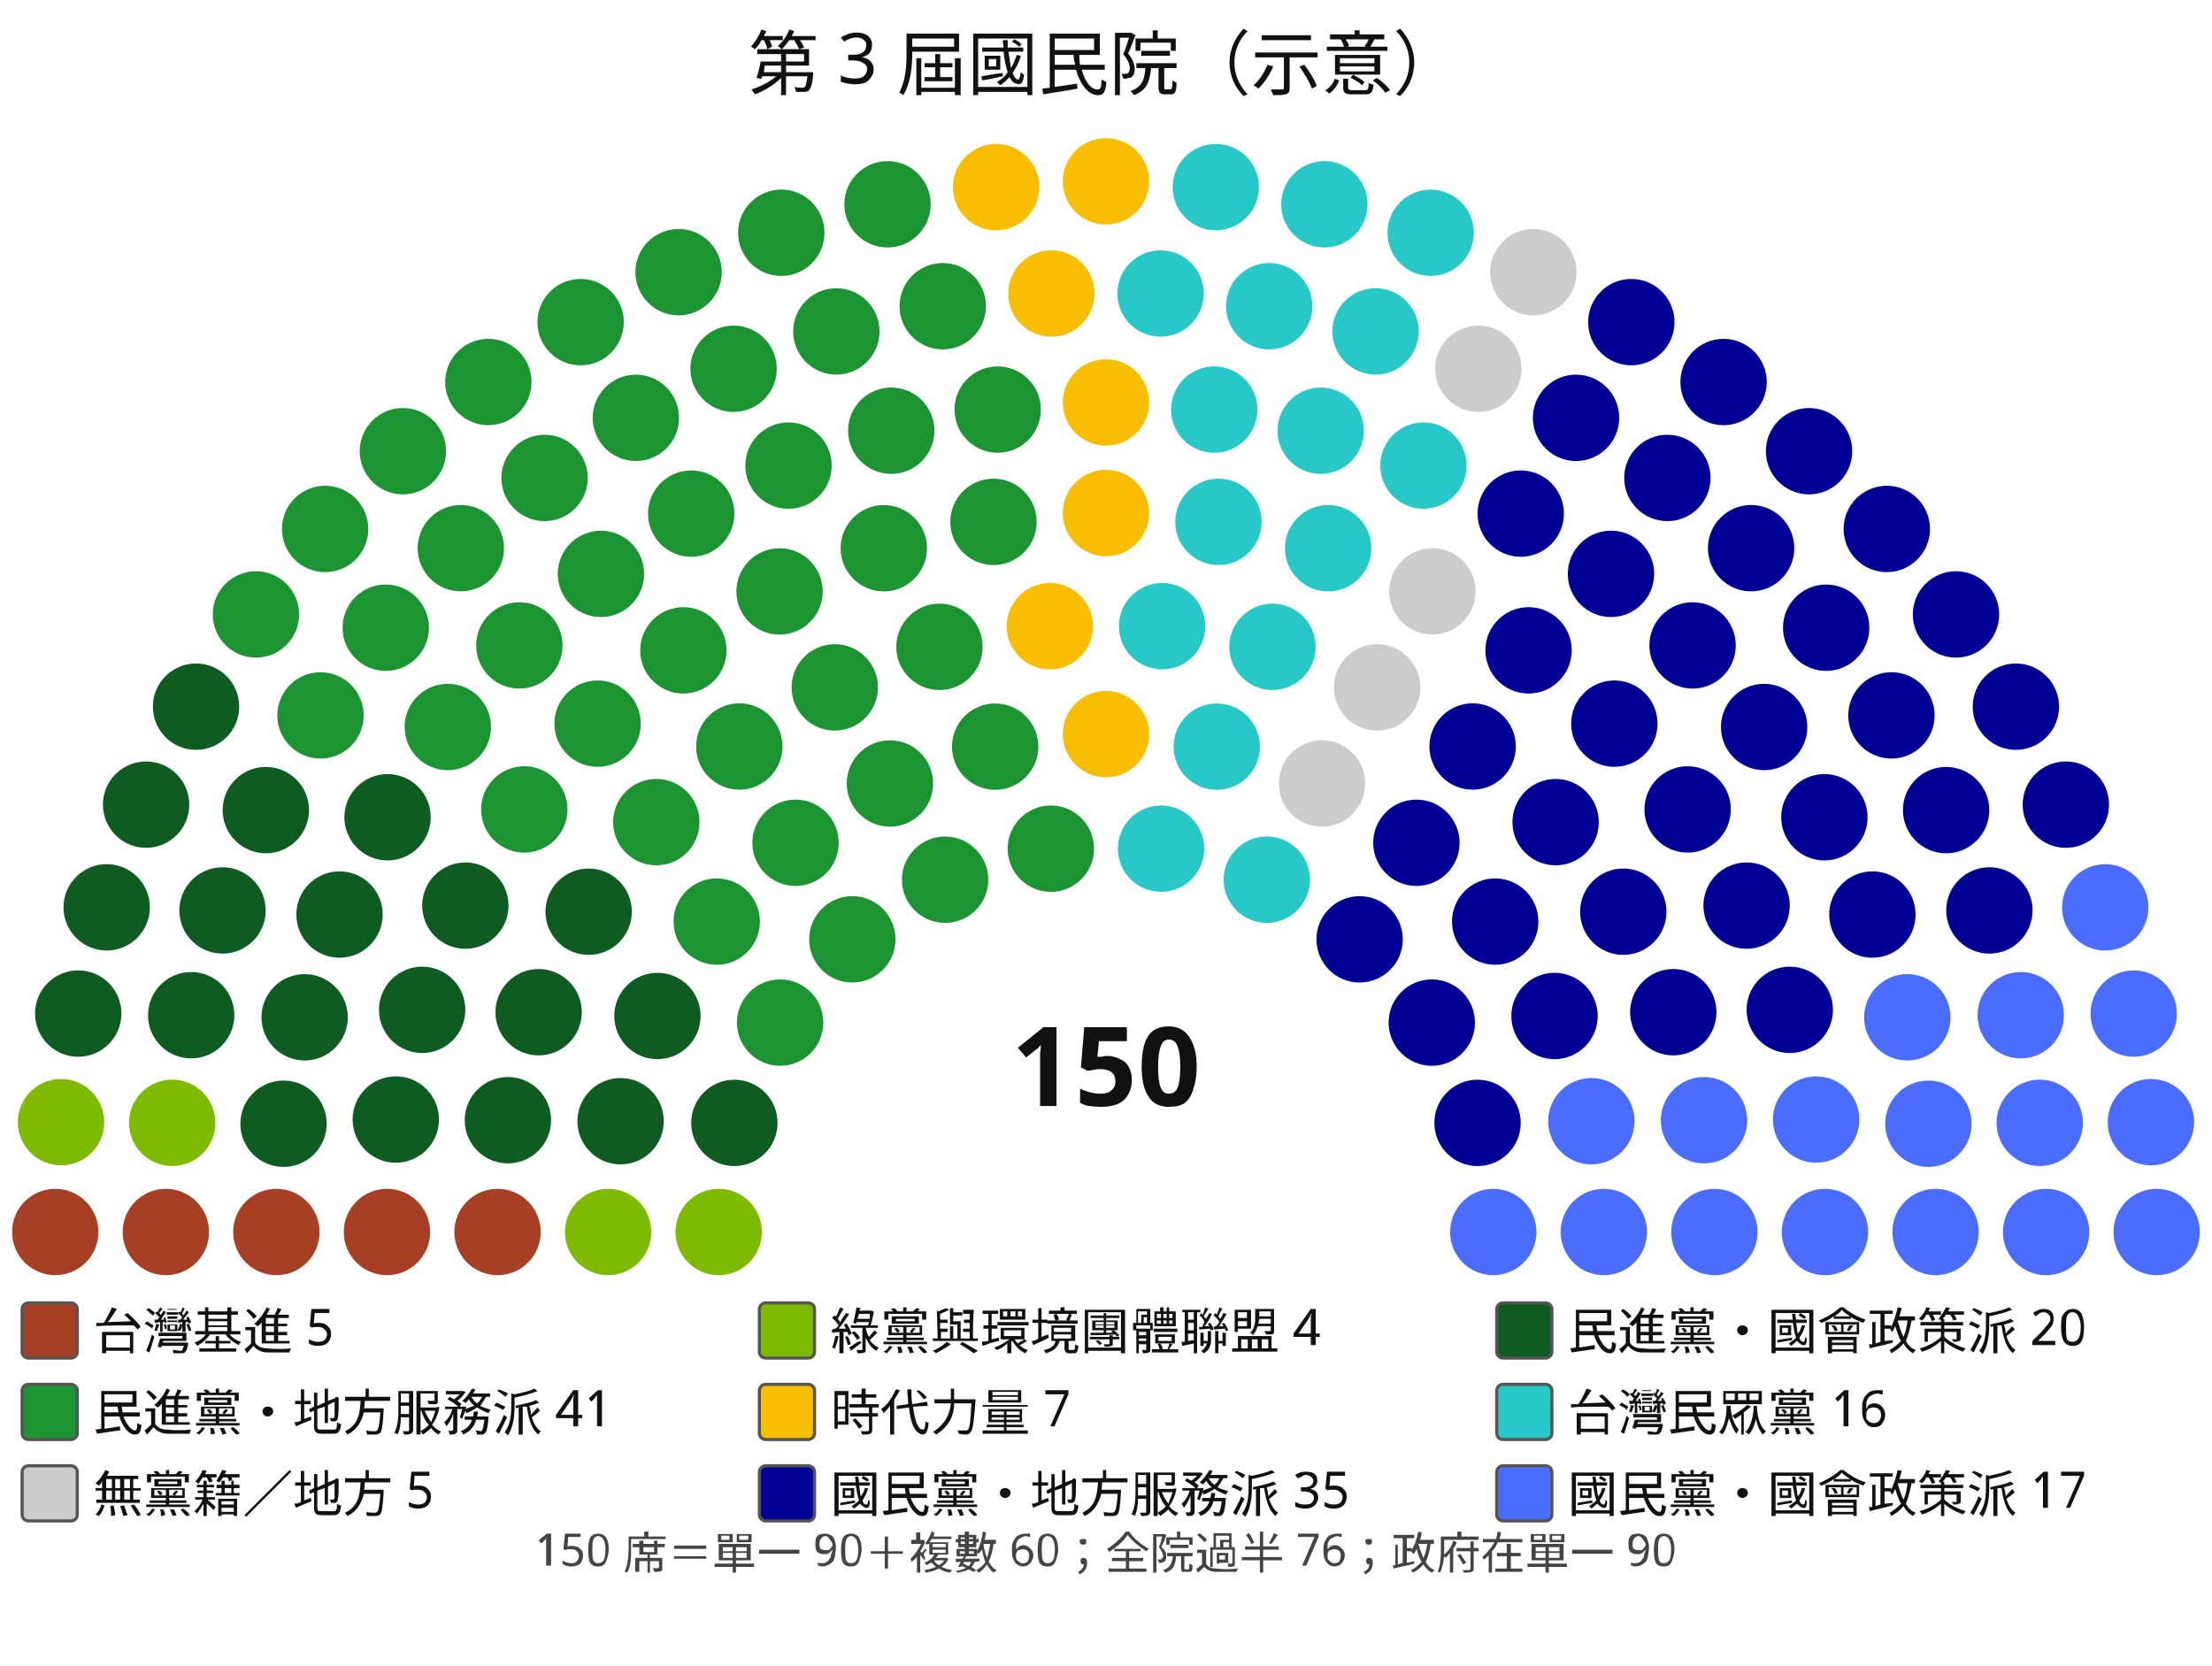
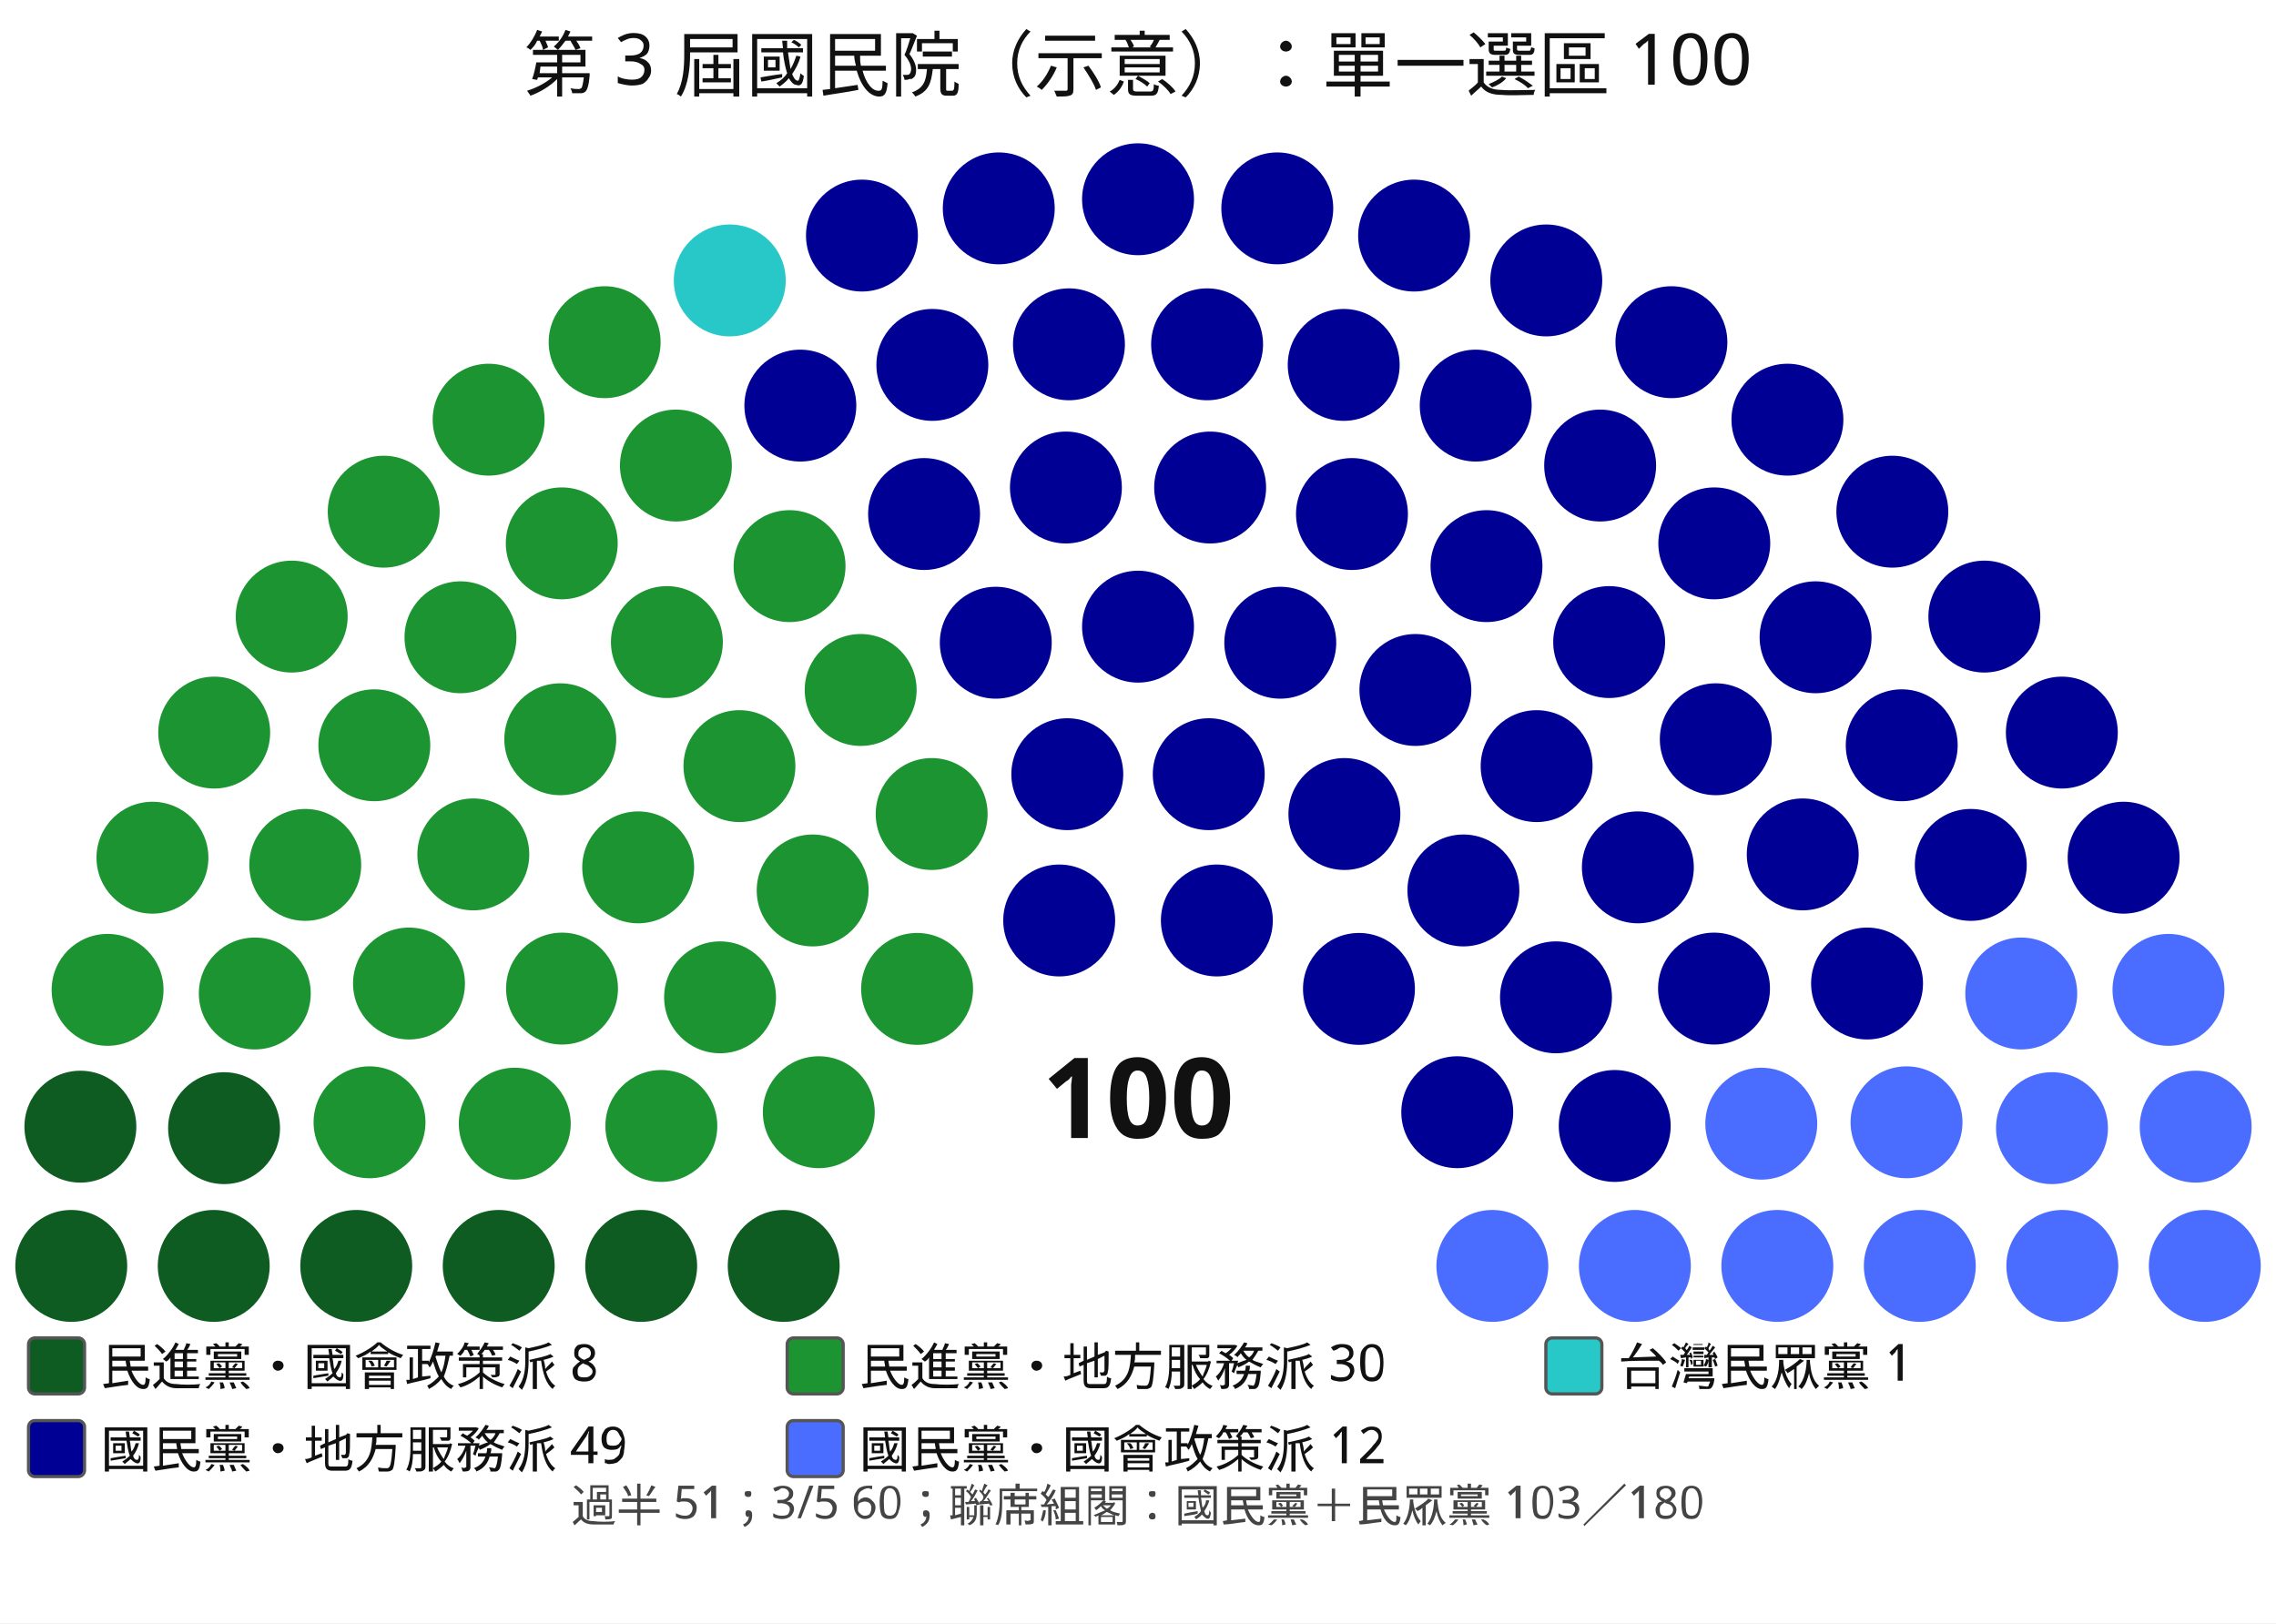
- <svg xmlns="http://www.w3.org/2000/svg" viewBox="-21.052 -23.452 42.105 31.702" role="img" aria-label="第 3 屆國民院（示意）">
-   <rect x="-21.052" y="-23.452" width="42.105" height="31.702" fill="#ffffff" />
-   <text x="0" y="-21.752" text-anchor="middle" font-family="Noto Sans, DejaVu Sans, sans-serif" font-size="1.35" fill="#111">第 3 屆國民院（示意）</text>
-   <circle cx="-20" cy="-0" r="0.842" fill="#A73F24" stroke="#ffffff" stroke-width="0.04" />
-   <circle cx="-19.89" cy="-2.091" r="0.842" fill="#7DBA00" stroke="#ffffff" stroke-width="0.04" />
-   <circle cx="-19.563" cy="-4.158" r="0.842" fill="#0E5C22" stroke="#ffffff" stroke-width="0.04" />
-   <circle cx="-19.021" cy="-6.18" r="0.842" fill="#0E5C22" stroke="#ffffff" stroke-width="0.04" />
-   <circle cx="-18.271" cy="-8.135" r="0.842" fill="#0E5C22" stroke="#ffffff" stroke-width="0.04" />
-   <circle cx="-17.32" cy="-10" r="0.842" fill="#0E5C22" stroke="#ffffff" stroke-width="0.04" />
-   <circle cx="-16.18" cy="-11.756" r="0.842" fill="#1B9431" stroke="#ffffff" stroke-width="0.04" />
-   <circle cx="-14.863" cy="-13.383" r="0.842" fill="#1B9431" stroke="#ffffff" stroke-width="0.04" />
-   <circle cx="-13.383" cy="-14.863" r="0.842" fill="#1B9431" stroke="#ffffff" stroke-width="0.04" />
-   <circle cx="-11.756" cy="-16.18" r="0.842" fill="#1B9431" stroke="#ffffff" stroke-width="0.04" />
-   <circle cx="-10" cy="-17.32" r="0.842" fill="#1B9431" stroke="#ffffff" stroke-width="0.04" />
-   <circle cx="-8.135" cy="-18.271" r="0.842" fill="#1B9431" stroke="#ffffff" stroke-width="0.04" />
-   <circle cx="-6.18" cy="-19.021" r="0.842" fill="#1B9431" stroke="#ffffff" stroke-width="0.04" />
-   <circle cx="-4.158" cy="-19.563" r="0.842" fill="#1B9431" stroke="#ffffff" stroke-width="0.04" />
-   <circle cx="-2.091" cy="-19.89" r="0.842" fill="#F9BE01" stroke="#ffffff" stroke-width="0.04" />
-   <circle cx="-0" cy="-20" r="0.842" fill="#F9BE01" stroke="#ffffff" stroke-width="0.04" />
-   <circle cx="2.091" cy="-19.89" r="0.842" fill="#28C8C8" stroke="#ffffff" stroke-width="0.04" />
-   <circle cx="4.158" cy="-19.563" r="0.842" fill="#28C8C8" stroke="#ffffff" stroke-width="0.04" />
-   <circle cx="6.18" cy="-19.021" r="0.842" fill="#28C8C8" stroke="#ffffff" stroke-width="0.04" />
-   <circle cx="8.135" cy="-18.271" r="0.842" fill="#CCCCCC" stroke="#ffffff" stroke-width="0.04" />
-   <circle cx="10" cy="-17.32" r="0.842" fill="#000095" stroke="#ffffff" stroke-width="0.04" />
-   <circle cx="11.756" cy="-16.18" r="0.842" fill="#000095" stroke="#ffffff" stroke-width="0.04" />
-   <circle cx="13.383" cy="-14.863" r="0.842" fill="#000095" stroke="#ffffff" stroke-width="0.04" />
-   <circle cx="14.863" cy="-13.383" r="0.842" fill="#000095" stroke="#ffffff" stroke-width="0.04" />
-   <circle cx="16.18" cy="-11.756" r="0.842" fill="#000095" stroke="#ffffff" stroke-width="0.04" />
-   <circle cx="17.32" cy="-10" r="0.842" fill="#000095" stroke="#ffffff" stroke-width="0.04" />
-   <circle cx="18.271" cy="-8.135" r="0.842" fill="#000095" stroke="#ffffff" stroke-width="0.04" />
-   <circle cx="19.021" cy="-6.18" r="0.842" fill="#4A6CFF" stroke="#ffffff" stroke-width="0.04" />
-   <circle cx="19.563" cy="-4.158" r="0.842" fill="#4A6CFF" stroke="#ffffff" stroke-width="0.04" />
-   <circle cx="19.89" cy="-2.091" r="0.842" fill="#4A6CFF" stroke="#ffffff" stroke-width="0.04" />
-   <circle cx="20" cy="-0" r="0.842" fill="#4A6CFF" stroke="#ffffff" stroke-width="0.04" />
-   <circle cx="-17.895" cy="-0" r="0.842" fill="#A73F24" stroke="#ffffff" stroke-width="0.04" />
-   <circle cx="-17.774" cy="-2.078" r="0.842" fill="#7DBA00" stroke="#ffffff" stroke-width="0.04" />
-   <circle cx="-17.413" cy="-4.127" r="0.842" fill="#0E5C22" stroke="#ffffff" stroke-width="0.04" />
-   <circle cx="-16.816" cy="-6.121" r="0.842" fill="#0E5C22" stroke="#ffffff" stroke-width="0.04" />
-   <circle cx="-15.992" cy="-8.031" r="0.842" fill="#0E5C22" stroke="#ffffff" stroke-width="0.04" />
-   <circle cx="-14.951" cy="-9.834" r="0.842" fill="#1B9431" stroke="#ffffff" stroke-width="0.04" />
-   <circle cx="-13.709" cy="-11.503" r="0.842" fill="#1B9431" stroke="#ffffff" stroke-width="0.04" />
-   <circle cx="-12.28" cy="-13.017" r="0.842" fill="#1B9431" stroke="#ffffff" stroke-width="0.04" />
-   <circle cx="-10.686" cy="-14.354" r="0.842" fill="#1B9431" stroke="#ffffff" stroke-width="0.04" />
-   <circle cx="-8.948" cy="-15.498" r="0.842" fill="#1B9431" stroke="#ffffff" stroke-width="0.04" />
-   <circle cx="-7.088" cy="-16.432" r="0.842" fill="#1B9431" stroke="#ffffff" stroke-width="0.04" />
-   <circle cx="-5.132" cy="-17.143" r="0.842" fill="#1B9431" stroke="#ffffff" stroke-width="0.04" />
-   <circle cx="-3.107" cy="-17.623" r="0.842" fill="#1B9431" stroke="#ffffff" stroke-width="0.04" />
-   <circle cx="-1.04" cy="-17.865" r="0.842" fill="#F9BE01" stroke="#ffffff" stroke-width="0.04" />
-   <circle cx="1.04" cy="-17.865" r="0.842" fill="#28C8C8" stroke="#ffffff" stroke-width="0.04" />
-   <circle cx="3.107" cy="-17.623" r="0.842" fill="#28C8C8" stroke="#ffffff" stroke-width="0.04" />
-   <circle cx="5.132" cy="-17.143" r="0.842" fill="#28C8C8" stroke="#ffffff" stroke-width="0.04" />
-   <circle cx="7.088" cy="-16.432" r="0.842" fill="#CCCCCC" stroke="#ffffff" stroke-width="0.04" />
-   <circle cx="8.948" cy="-15.498" r="0.842" fill="#000095" stroke="#ffffff" stroke-width="0.04" />
-   <circle cx="10.686" cy="-14.354" r="0.842" fill="#000095" stroke="#ffffff" stroke-width="0.04" />
-   <circle cx="12.28" cy="-13.017" r="0.842" fill="#000095" stroke="#ffffff" stroke-width="0.04" />
-   <circle cx="13.709" cy="-11.503" r="0.842" fill="#000095" stroke="#ffffff" stroke-width="0.04" />
-   <circle cx="14.951" cy="-9.834" r="0.842" fill="#000095" stroke="#ffffff" stroke-width="0.04" />
-   <circle cx="15.992" cy="-8.031" r="0.842" fill="#000095" stroke="#ffffff" stroke-width="0.04" />
-   <circle cx="16.816" cy="-6.121" r="0.842" fill="#000095" stroke="#ffffff" stroke-width="0.04" />
-   <circle cx="17.413" cy="-4.127" r="0.842" fill="#4A6CFF" stroke="#ffffff" stroke-width="0.04" />
-   <circle cx="17.774" cy="-2.078" r="0.842" fill="#4A6CFF" stroke="#ffffff" stroke-width="0.04" />
-   <circle cx="17.895" cy="0" r="0.842" fill="#4A6CFF" stroke="#ffffff" stroke-width="0.04" />
-   <circle cx="-15.791" cy="-0" r="0.842" fill="#A73F24" stroke="#ffffff" stroke-width="0.04" />
-   <circle cx="-15.655" cy="-2.061" r="0.842" fill="#0E5C22" stroke="#ffffff" stroke-width="0.04" />
-   <circle cx="-15.253" cy="-4.087" r="0.842" fill="#0E5C22" stroke="#ffffff" stroke-width="0.04" />
-   <circle cx="-14.589" cy="-6.043" r="0.842" fill="#0E5C22" stroke="#ffffff" stroke-width="0.04" />
-   <circle cx="-13.675" cy="-7.895" r="0.842" fill="#0E5C22" stroke="#ffffff" stroke-width="0.04" />
-   <circle cx="-12.528" cy="-9.613" r="0.842" fill="#1B9431" stroke="#ffffff" stroke-width="0.04" />
-   <circle cx="-11.166" cy="-11.166" r="0.842" fill="#1B9431" stroke="#ffffff" stroke-width="0.04" />
-   <circle cx="-9.613" cy="-12.528" r="0.842" fill="#1B9431" stroke="#ffffff" stroke-width="0.04" />
-   <circle cx="-7.895" cy="-13.675" r="0.842" fill="#1B9431" stroke="#ffffff" stroke-width="0.04" />
-   <circle cx="-6.043" cy="-14.589" r="0.842" fill="#1B9431" stroke="#ffffff" stroke-width="0.04" />
-   <circle cx="-4.087" cy="-15.253" r="0.842" fill="#1B9431" stroke="#ffffff" stroke-width="0.04" />
-   <circle cx="-2.061" cy="-15.655" r="0.842" fill="#1B9431" stroke="#ffffff" stroke-width="0.04" />
-   <circle cx="0" cy="-15.791" r="0.842" fill="#F9BE01" stroke="#ffffff" stroke-width="0.04" />
-   <circle cx="2.061" cy="-15.655" r="0.842" fill="#28C8C8" stroke="#ffffff" stroke-width="0.04" />
-   <circle cx="4.087" cy="-15.253" r="0.842" fill="#28C8C8" stroke="#ffffff" stroke-width="0.04" />
-   <circle cx="6.043" cy="-14.589" r="0.842" fill="#28C8C8" stroke="#ffffff" stroke-width="0.04" />
-   <circle cx="7.895" cy="-13.675" r="0.842" fill="#000095" stroke="#ffffff" stroke-width="0.04" />
-   <circle cx="9.613" cy="-12.528" r="0.842" fill="#000095" stroke="#ffffff" stroke-width="0.04" />
-   <circle cx="11.166" cy="-11.166" r="0.842" fill="#000095" stroke="#ffffff" stroke-width="0.04" />
-   <circle cx="12.528" cy="-9.613" r="0.842" fill="#000095" stroke="#ffffff" stroke-width="0.04" />
-   <circle cx="13.675" cy="-7.895" r="0.842" fill="#000095" stroke="#ffffff" stroke-width="0.04" />
-   <circle cx="14.589" cy="-6.043" r="0.842" fill="#000095" stroke="#ffffff" stroke-width="0.04" />
-   <circle cx="15.253" cy="-4.087" r="0.842" fill="#4A6CFF" stroke="#ffffff" stroke-width="0.04" />
-   <circle cx="15.655" cy="-2.061" r="0.842" fill="#4A6CFF" stroke="#ffffff" stroke-width="0.04" />
-   <circle cx="15.791" cy="0" r="0.842" fill="#4A6CFF" stroke="#ffffff" stroke-width="0.04" />
-   <circle cx="-13.686" cy="-0" r="0.842" fill="#A73F24" stroke="#ffffff" stroke-width="0.04" />
-   <circle cx="-13.518" cy="-2.141" r="0.842" fill="#0E5C22" stroke="#ffffff" stroke-width="0.04" />
-   <circle cx="-13.016" cy="-4.229" r="0.842" fill="#0E5C22" stroke="#ffffff" stroke-width="0.04" />
-   <circle cx="-12.194" cy="-6.213" r="0.842" fill="#0E5C22" stroke="#ffffff" stroke-width="0.04" />
-   <circle cx="-11.072" cy="-8.044" r="0.842" fill="#1B9431" stroke="#ffffff" stroke-width="0.04" />
-   <circle cx="-9.677" cy="-9.677" r="0.842" fill="#1B9431" stroke="#ffffff" stroke-width="0.04" />
-   <circle cx="-8.044" cy="-11.072" r="0.842" fill="#1B9431" stroke="#ffffff" stroke-width="0.04" />
-   <circle cx="-6.213" cy="-12.194" r="0.842" fill="#1B9431" stroke="#ffffff" stroke-width="0.04" />
-   <circle cx="-4.229" cy="-13.016" r="0.842" fill="#1B9431" stroke="#ffffff" stroke-width="0.04" />
-   <circle cx="-2.141" cy="-13.518" r="0.842" fill="#1B9431" stroke="#ffffff" stroke-width="0.04" />
-   <circle cx="0" cy="-13.686" r="0.842" fill="#F9BE01" stroke="#ffffff" stroke-width="0.04" />
-   <circle cx="2.141" cy="-13.518" r="0.842" fill="#28C8C8" stroke="#ffffff" stroke-width="0.04" />
-   <circle cx="4.229" cy="-13.016" r="0.842" fill="#28C8C8" stroke="#ffffff" stroke-width="0.04" />
-   <circle cx="6.213" cy="-12.194" r="0.842" fill="#CCCCCC" stroke="#ffffff" stroke-width="0.04" />
-   <circle cx="8.044" cy="-11.072" r="0.842" fill="#000095" stroke="#ffffff" stroke-width="0.04" />
-   <circle cx="9.677" cy="-9.677" r="0.842" fill="#000095" stroke="#ffffff" stroke-width="0.04" />
-   <circle cx="11.072" cy="-8.044" r="0.842" fill="#000095" stroke="#ffffff" stroke-width="0.04" />
-   <circle cx="12.194" cy="-6.213" r="0.842" fill="#000095" stroke="#ffffff" stroke-width="0.04" />
-   <circle cx="13.016" cy="-4.229" r="0.842" fill="#000095" stroke="#ffffff" stroke-width="0.04" />
-   <circle cx="13.518" cy="-2.141" r="0.842" fill="#4A6CFF" stroke="#ffffff" stroke-width="0.04" />
-   <circle cx="13.686" cy="0" r="0.842" fill="#4A6CFF" stroke="#ffffff" stroke-width="0.04" />
-   <circle cx="-11.581" cy="-0" r="0.842" fill="#A73F24" stroke="#ffffff" stroke-width="0.04" />
-   <circle cx="-11.384" cy="-2.128" r="0.842" fill="#0E5C22" stroke="#ffffff" stroke-width="0.04" />
-   <circle cx="-10.799" cy="-4.184" r="0.842" fill="#0E5C22" stroke="#ffffff" stroke-width="0.04" />
-   <circle cx="-9.847" cy="-6.097" r="0.842" fill="#0E5C22" stroke="#ffffff" stroke-width="0.04" />
-   <circle cx="-8.559" cy="-7.802" r="0.842" fill="#1B9431" stroke="#ffffff" stroke-width="0.04" />
-   <circle cx="-6.979" cy="-9.242" r="0.842" fill="#1B9431" stroke="#ffffff" stroke-width="0.04" />
-   <circle cx="-5.162" cy="-10.367" r="0.842" fill="#1B9431" stroke="#ffffff" stroke-width="0.04" />
-   <circle cx="-3.169" cy="-11.139" r="0.842" fill="#1B9431" stroke="#ffffff" stroke-width="0.04" />
-   <circle cx="-1.069" cy="-11.532" r="0.842" fill="#F9BE01" stroke="#ffffff" stroke-width="0.04" />
-   <circle cx="1.069" cy="-11.532" r="0.842" fill="#28C8C8" stroke="#ffffff" stroke-width="0.04" />
-   <circle cx="3.169" cy="-11.139" r="0.842" fill="#28C8C8" stroke="#ffffff" stroke-width="0.04" />
-   <circle cx="5.162" cy="-10.367" r="0.842" fill="#CCCCCC" stroke="#ffffff" stroke-width="0.04" />
-   <circle cx="6.979" cy="-9.242" r="0.842" fill="#000095" stroke="#ffffff" stroke-width="0.04" />
-   <circle cx="8.559" cy="-7.802" r="0.842" fill="#000095" stroke="#ffffff" stroke-width="0.04" />
-   <circle cx="9.847" cy="-6.097" r="0.842" fill="#000095" stroke="#ffffff" stroke-width="0.04" />
-   <circle cx="10.799" cy="-4.184" r="0.842" fill="#000095" stroke="#ffffff" stroke-width="0.04" />
-   <circle cx="11.384" cy="-2.128" r="0.842" fill="#4A6CFF" stroke="#ffffff" stroke-width="0.04" />
-   <circle cx="11.581" cy="0" r="0.842" fill="#4A6CFF" stroke="#ffffff" stroke-width="0.04" />
-   <circle cx="-9.477" cy="-0" r="0.842" fill="#7DBA00" stroke="#ffffff" stroke-width="0.04" />
-   <circle cx="-9.239" cy="-2.109" r="0.842" fill="#0E5C22" stroke="#ffffff" stroke-width="0.04" />
-   <circle cx="-8.538" cy="-4.112" r="0.842" fill="#0E5C22" stroke="#ffffff" stroke-width="0.04" />
-   <circle cx="-7.409" cy="-5.909" r="0.842" fill="#1B9431" stroke="#ffffff" stroke-width="0.04" />
-   <circle cx="-5.909" cy="-7.409" r="0.842" fill="#1B9431" stroke="#ffffff" stroke-width="0.04" />
-   <circle cx="-4.112" cy="-8.538" r="0.842" fill="#1B9431" stroke="#ffffff" stroke-width="0.04" />
-   <circle cx="-2.109" cy="-9.239" r="0.842" fill="#1B9431" stroke="#ffffff" stroke-width="0.04" />
-   <circle cx="-0" cy="-9.477" r="0.842" fill="#F9BE01" stroke="#ffffff" stroke-width="0.04" />
-   <circle cx="2.109" cy="-9.239" r="0.842" fill="#28C8C8" stroke="#ffffff" stroke-width="0.04" />
-   <circle cx="4.112" cy="-8.538" r="0.842" fill="#CCCCCC" stroke="#ffffff" stroke-width="0.04" />
-   <circle cx="5.909" cy="-7.409" r="0.842" fill="#000095" stroke="#ffffff" stroke-width="0.04" />
-   <circle cx="7.409" cy="-5.909" r="0.842" fill="#000095" stroke="#ffffff" stroke-width="0.04" />
-   <circle cx="8.538" cy="-4.112" r="0.842" fill="#000095" stroke="#ffffff" stroke-width="0.04" />
-   <circle cx="9.239" cy="-2.109" r="0.842" fill="#4A6CFF" stroke="#ffffff" stroke-width="0.04" />
-   <circle cx="9.477" cy="-0" r="0.842" fill="#4A6CFF" stroke="#ffffff" stroke-width="0.04" />
-   <circle cx="-7.372" cy="-0" r="0.842" fill="#7DBA00" stroke="#ffffff" stroke-width="0.04" />
-   <circle cx="-7.073" cy="-2.077" r="0.842" fill="#0E5C22" stroke="#ffffff" stroke-width="0.04" />
-   <circle cx="-6.202" cy="-3.986" r="0.842" fill="#1B9431" stroke="#ffffff" stroke-width="0.04" />
-   <circle cx="-4.828" cy="-5.571" r="0.842" fill="#1B9431" stroke="#ffffff" stroke-width="0.04" />
-   <circle cx="-3.062" cy="-6.706" r="0.842" fill="#1B9431" stroke="#ffffff" stroke-width="0.04" />
-   <circle cx="-1.049" cy="-7.297" r="0.842" fill="#1B9431" stroke="#ffffff" stroke-width="0.04" />
-   <circle cx="1.049" cy="-7.297" r="0.842" fill="#28C8C8" stroke="#ffffff" stroke-width="0.04" />
-   <circle cx="3.062" cy="-6.706" r="0.842" fill="#28C8C8" stroke="#ffffff" stroke-width="0.04" />
-   <circle cx="4.828" cy="-5.571" r="0.842" fill="#000095" stroke="#ffffff" stroke-width="0.04" />
-   <circle cx="6.202" cy="-3.986" r="0.842" fill="#000095" stroke="#ffffff" stroke-width="0.04" />
-   <circle cx="7.073" cy="-2.077" r="0.842" fill="#000095" stroke="#ffffff" stroke-width="0.04" />
-   <circle cx="7.372" cy="0" r="0.842" fill="#4A6CFF" stroke="#ffffff" stroke-width="0.04" />
-   <text x="0" y="-2.400" text-anchor="middle" font-family="Noto Sans, DejaVu Sans, sans-serif" font-size="2.1" font-weight="700" fill="#111">150</text>
-   <rect x="-20.631" y="1.350" width="1.05" height="1.05" fill="#A73F24" stroke="#555" stroke-width="0.06" rx="0.12" />
-   <text x="-19.281" y="2.230" font-family="Noto Sans, DejaVu Sans, sans-serif" font-size="0.95" fill="#111">台灣基進 5</text>
-   <rect x="-6.597" y="1.350" width="1.05" height="1.05" fill="#7DBA00" stroke="#555" stroke-width="0.06" rx="0.12" />
-   <text x="-5.247" y="2.230" font-family="Noto Sans, DejaVu Sans, sans-serif" font-size="0.95" fill="#111">綠黨與環境團體聯盟 4</text>
-   <rect x="7.438" y="1.350" width="1.05" height="1.05" fill="#0E5C22" stroke="#555" stroke-width="0.06" rx="0.12" />
-   <text x="8.788" y="2.230" font-family="Noto Sans, DejaVu Sans, sans-serif" font-size="0.95" fill="#111">民進黨・國會政策派 20</text>
-   <rect x="-20.631" y="2.900" width="1.05" height="1.05" fill="#1B9431" stroke="#555" stroke-width="0.06" rx="0.12" />
-   <text x="-19.281" y="3.780" font-family="Noto Sans, DejaVu Sans, sans-serif" font-size="0.95" fill="#111">民進黨・地方服務派 41</text>
-   <rect x="-6.597" y="2.900" width="1.05" height="1.05" fill="#F9BE01" stroke="#555" stroke-width="0.06" rx="0.12" />
-   <text x="-5.247" y="3.780" font-family="Noto Sans, DejaVu Sans, sans-serif" font-size="0.95" fill="#111">時代力量 7</text>
-   <rect x="7.438" y="2.900" width="1.05" height="1.05" fill="#28C8C8" stroke="#555" stroke-width="0.06" rx="0.12" />
-   <text x="8.788" y="3.780" font-family="Noto Sans, DejaVu Sans, sans-serif" font-size="0.95" fill="#111">台灣民眾黨 16</text>
-   <rect x="-20.631" y="4.450" width="1.05" height="1.05" fill="#CCCCCC" stroke="#555" stroke-width="0.06" rx="0.12" />
-   <text x="-19.281" y="5.330" font-family="Noto Sans, DejaVu Sans, sans-serif" font-size="0.95" fill="#111">無黨籍／地方 5</text>
-   <rect x="-6.597" y="4.450" width="1.05" height="1.05" fill="#000095" stroke="#555" stroke-width="0.06" rx="0.12" />
-   <text x="-5.247" y="5.330" font-family="Noto Sans, DejaVu Sans, sans-serif" font-size="0.95" fill="#111">國民黨・地方服務派 35</text>
-   <rect x="7.438" y="4.450" width="1.05" height="1.05" fill="#4A6CFF" stroke="#555" stroke-width="0.06" rx="0.12" />
-   <text x="8.788" y="5.330" font-family="Noto Sans, DejaVu Sans, sans-serif" font-size="0.95" fill="#111">國民黨・國會政策派 17</text>
-   <text x="0" y="6.350" text-anchor="middle" font-family="Noto Sans, DejaVu Sans, sans-serif" font-size="0.85" fill="#444">150 席＝單一 90＋複數 60；全院過半 76；政府在單一 90</text>
+ <svg xmlns="http://www.w3.org/2000/svg" viewBox="-21.336 -23.736 42.671 30.436" role="img" aria-label="第 3 屆國民院（示意）：單一選區 100">
+   <rect x="-21.336" y="-23.736" width="42.671" height="30.436" fill="#ffffff" />
+   <text x="0" y="-22.036" text-anchor="middle" font-family="Noto Sans, DejaVu Sans, sans-serif" font-size="1.35" fill="#111">第 3 屆國民院（示意）：單一選區 100</text>
+   <circle cx="-20" cy="-0" r="1.069" fill="#0E5C22" stroke="#ffffff" stroke-width="0.04" />
+   <circle cx="-19.829" cy="-2.611" r="1.069" fill="#0E5C22" stroke="#ffffff" stroke-width="0.04" />
+   <circle cx="-19.319" cy="-5.176" r="1.069" fill="#1B9431" stroke="#ffffff" stroke-width="0.04" />
+   <circle cx="-18.478" cy="-7.654" r="1.069" fill="#1B9431" stroke="#ffffff" stroke-width="0.04" />
+   <circle cx="-17.32" cy="-10" r="1.069" fill="#1B9431" stroke="#ffffff" stroke-width="0.04" />
+   <circle cx="-15.867" cy="-12.175" r="1.069" fill="#1B9431" stroke="#ffffff" stroke-width="0.04" />
+   <circle cx="-14.142" cy="-14.142" r="1.069" fill="#1B9431" stroke="#ffffff" stroke-width="0.04" />
+   <circle cx="-12.175" cy="-15.867" r="1.069" fill="#1B9431" stroke="#ffffff" stroke-width="0.04" />
+   <circle cx="-10" cy="-17.32" r="1.069" fill="#1B9431" stroke="#ffffff" stroke-width="0.04" />
+   <circle cx="-7.654" cy="-18.478" r="1.069" fill="#28C8C8" stroke="#ffffff" stroke-width="0.04" />
+   <circle cx="-5.176" cy="-19.319" r="1.069" fill="#000095" stroke="#ffffff" stroke-width="0.04" />
+   <circle cx="-2.611" cy="-19.829" r="1.069" fill="#000095" stroke="#ffffff" stroke-width="0.04" />
+   <circle cx="0" cy="-20" r="1.069" fill="#000095" stroke="#ffffff" stroke-width="0.04" />
+   <circle cx="2.611" cy="-19.829" r="1.069" fill="#000095" stroke="#ffffff" stroke-width="0.04" />
+   <circle cx="5.176" cy="-19.319" r="1.069" fill="#000095" stroke="#ffffff" stroke-width="0.04" />
+   <circle cx="7.654" cy="-18.478" r="1.069" fill="#000095" stroke="#ffffff" stroke-width="0.04" />
+   <circle cx="10" cy="-17.32" r="1.069" fill="#000095" stroke="#ffffff" stroke-width="0.04" />
+   <circle cx="12.175" cy="-15.867" r="1.069" fill="#000095" stroke="#ffffff" stroke-width="0.04" />
+   <circle cx="14.142" cy="-14.142" r="1.069" fill="#000095" stroke="#ffffff" stroke-width="0.04" />
+   <circle cx="15.867" cy="-12.175" r="1.069" fill="#000095" stroke="#ffffff" stroke-width="0.04" />
+   <circle cx="17.32" cy="-10" r="1.069" fill="#000095" stroke="#ffffff" stroke-width="0.04" />
+   <circle cx="18.478" cy="-7.654" r="1.069" fill="#000095" stroke="#ffffff" stroke-width="0.04" />
+   <circle cx="19.319" cy="-5.176" r="1.069" fill="#4A6CFF" stroke="#ffffff" stroke-width="0.04" />
+   <circle cx="19.829" cy="-2.611" r="1.069" fill="#4A6CFF" stroke="#ffffff" stroke-width="0.04" />
+   <circle cx="20" cy="0" r="1.069" fill="#4A6CFF" stroke="#ffffff" stroke-width="0.04" />
+   <circle cx="-17.329" cy="-0" r="1.069" fill="#0E5C22" stroke="#ffffff" stroke-width="0.04" />
+   <circle cx="-17.135" cy="-2.583" r="1.069" fill="#0E5C22" stroke="#ffffff" stroke-width="0.04" />
+   <circle cx="-16.559" cy="-5.108" r="1.069" fill="#1B9431" stroke="#ffffff" stroke-width="0.04" />
+   <circle cx="-15.613" cy="-7.519" r="1.069" fill="#1B9431" stroke="#ffffff" stroke-width="0.04" />
+   <circle cx="-14.318" cy="-9.762" r="1.069" fill="#1B9431" stroke="#ffffff" stroke-width="0.04" />
+   <circle cx="-12.703" cy="-11.787" r="1.069" fill="#1B9431" stroke="#ffffff" stroke-width="0.04" />
+   <circle cx="-10.804" cy="-13.548" r="1.069" fill="#1B9431" stroke="#ffffff" stroke-width="0.04" />
+   <circle cx="-8.664" cy="-15.007" r="1.069" fill="#1B9431" stroke="#ffffff" stroke-width="0.04" />
+   <circle cx="-6.331" cy="-16.131" r="1.069" fill="#000095" stroke="#ffffff" stroke-width="0.04" />
+   <circle cx="-3.856" cy="-16.894" r="1.069" fill="#000095" stroke="#ffffff" stroke-width="0.04" />
+   <circle cx="-1.295" cy="-17.28" r="1.069" fill="#000095" stroke="#ffffff" stroke-width="0.04" />
+   <circle cx="1.295" cy="-17.28" r="1.069" fill="#000095" stroke="#ffffff" stroke-width="0.04" />
+   <circle cx="3.856" cy="-16.894" r="1.069" fill="#000095" stroke="#ffffff" stroke-width="0.04" />
+   <circle cx="6.331" cy="-16.131" r="1.069" fill="#000095" stroke="#ffffff" stroke-width="0.04" />
+   <circle cx="8.664" cy="-15.007" r="1.069" fill="#000095" stroke="#ffffff" stroke-width="0.04" />
+   <circle cx="10.804" cy="-13.548" r="1.069" fill="#000095" stroke="#ffffff" stroke-width="0.04" />
+   <circle cx="12.703" cy="-11.787" r="1.069" fill="#000095" stroke="#ffffff" stroke-width="0.04" />
+   <circle cx="14.318" cy="-9.762" r="1.069" fill="#000095" stroke="#ffffff" stroke-width="0.04" />
+   <circle cx="15.613" cy="-7.519" r="1.069" fill="#000095" stroke="#ffffff" stroke-width="0.04" />
+   <circle cx="16.559" cy="-5.108" r="1.069" fill="#4A6CFF" stroke="#ffffff" stroke-width="0.04" />
+   <circle cx="17.135" cy="-2.583" r="1.069" fill="#4A6CFF" stroke="#ffffff" stroke-width="0.04" />
+   <circle cx="17.329" cy="-0" r="1.069" fill="#4A6CFF" stroke="#ffffff" stroke-width="0.04" />
+   <circle cx="-14.657" cy="-0" r="1.069" fill="#0E5C22" stroke="#ffffff" stroke-width="0.04" />
+   <circle cx="-14.408" cy="-2.693" r="1.069" fill="#1B9431" stroke="#ffffff" stroke-width="0.04" />
+   <circle cx="-13.668" cy="-5.295" r="1.069" fill="#1B9431" stroke="#ffffff" stroke-width="0.04" />
+   <circle cx="-12.462" cy="-7.716" r="1.069" fill="#1B9431" stroke="#ffffff" stroke-width="0.04" />
+   <circle cx="-10.832" cy="-9.875" r="1.069" fill="#1B9431" stroke="#ffffff" stroke-width="0.04" />
+   <circle cx="-8.833" cy="-11.697" r="1.069" fill="#1B9431" stroke="#ffffff" stroke-width="0.04" />
+   <circle cx="-6.533" cy="-13.121" r="1.069" fill="#1B9431" stroke="#ffffff" stroke-width="0.04" />
+   <circle cx="-4.011" cy="-14.098" r="1.069" fill="#000095" stroke="#ffffff" stroke-width="0.04" />
+   <circle cx="-1.352" cy="-14.595" r="1.069" fill="#000095" stroke="#ffffff" stroke-width="0.04" />
+   <circle cx="1.352" cy="-14.595" r="1.069" fill="#000095" stroke="#ffffff" stroke-width="0.04" />
+   <circle cx="4.011" cy="-14.098" r="1.069" fill="#000095" stroke="#ffffff" stroke-width="0.04" />
+   <circle cx="6.533" cy="-13.121" r="1.069" fill="#000095" stroke="#ffffff" stroke-width="0.04" />
+   <circle cx="8.833" cy="-11.697" r="1.069" fill="#000095" stroke="#ffffff" stroke-width="0.04" />
+   <circle cx="10.832" cy="-9.875" r="1.069" fill="#000095" stroke="#ffffff" stroke-width="0.04" />
+   <circle cx="12.462" cy="-7.716" r="1.069" fill="#000095" stroke="#ffffff" stroke-width="0.04" />
+   <circle cx="13.668" cy="-5.295" r="1.069" fill="#000095" stroke="#ffffff" stroke-width="0.04" />
+   <circle cx="14.408" cy="-2.693" r="1.069" fill="#4A6CFF" stroke="#ffffff" stroke-width="0.04" />
+   <circle cx="14.657" cy="0" r="1.069" fill="#4A6CFF" stroke="#ffffff" stroke-width="0.04" />
+   <circle cx="-11.986" cy="-0" r="1.069" fill="#0E5C22" stroke="#ffffff" stroke-width="0.04" />
+   <circle cx="-11.685" cy="-2.667" r="1.069" fill="#1B9431" stroke="#ffffff" stroke-width="0.04" />
+   <circle cx="-10.799" cy="-5.2" r="1.069" fill="#1B9431" stroke="#ffffff" stroke-width="0.04" />
+   <circle cx="-9.371" cy="-7.473" r="1.069" fill="#1B9431" stroke="#ffffff" stroke-width="0.04" />
+   <circle cx="-7.473" cy="-9.371" r="1.069" fill="#1B9431" stroke="#ffffff" stroke-width="0.04" />
+   <circle cx="-5.2" cy="-10.799" r="1.069" fill="#1B9431" stroke="#ffffff" stroke-width="0.04" />
+   <circle cx="-2.667" cy="-11.685" r="1.069" fill="#000095" stroke="#ffffff" stroke-width="0.04" />
+   <circle cx="0" cy="-11.986" r="1.069" fill="#000095" stroke="#ffffff" stroke-width="0.04" />
+   <circle cx="2.667" cy="-11.685" r="1.069" fill="#000095" stroke="#ffffff" stroke-width="0.04" />
+   <circle cx="5.2" cy="-10.799" r="1.069" fill="#000095" stroke="#ffffff" stroke-width="0.04" />
+   <circle cx="7.473" cy="-9.371" r="1.069" fill="#000095" stroke="#ffffff" stroke-width="0.04" />
+   <circle cx="9.371" cy="-7.473" r="1.069" fill="#000095" stroke="#ffffff" stroke-width="0.04" />
+   <circle cx="10.799" cy="-5.2" r="1.069" fill="#000095" stroke="#ffffff" stroke-width="0.04" />
+   <circle cx="11.685" cy="-2.667" r="1.069" fill="#4A6CFF" stroke="#ffffff" stroke-width="0.04" />
+   <circle cx="11.986" cy="0" r="1.069" fill="#4A6CFF" stroke="#ffffff" stroke-width="0.04" />
+   <circle cx="-9.315" cy="-0" r="1.069" fill="#0E5C22" stroke="#ffffff" stroke-width="0.04" />
+   <circle cx="-8.937" cy="-2.624" r="1.069" fill="#1B9431" stroke="#ffffff" stroke-width="0.04" />
+   <circle cx="-7.836" cy="-5.036" r="1.069" fill="#1B9431" stroke="#ffffff" stroke-width="0.04" />
+   <circle cx="-6.1" cy="-7.04" r="1.069" fill="#1B9431" stroke="#ffffff" stroke-width="0.04" />
+   <circle cx="-3.869" cy="-8.473" r="1.069" fill="#1B9431" stroke="#ffffff" stroke-width="0.04" />
+   <circle cx="-1.326" cy="-9.22" r="1.069" fill="#000095" stroke="#ffffff" stroke-width="0.04" />
+   <circle cx="1.326" cy="-9.22" r="1.069" fill="#000095" stroke="#ffffff" stroke-width="0.04" />
+   <circle cx="3.869" cy="-8.473" r="1.069" fill="#000095" stroke="#ffffff" stroke-width="0.04" />
+   <circle cx="6.1" cy="-7.04" r="1.069" fill="#000095" stroke="#ffffff" stroke-width="0.04" />
+   <circle cx="7.836" cy="-5.036" r="1.069" fill="#000095" stroke="#ffffff" stroke-width="0.04" />
+   <circle cx="8.937" cy="-2.624" r="1.069" fill="#000095" stroke="#ffffff" stroke-width="0.04" />
+   <circle cx="9.315" cy="0" r="1.069" fill="#4A6CFF" stroke="#ffffff" stroke-width="0.04" />
+   <circle cx="-6.643" cy="-0" r="1.069" fill="#0E5C22" stroke="#ffffff" stroke-width="0.04" />
+   <circle cx="-5.985" cy="-2.882" r="1.069" fill="#1B9431" stroke="#ffffff" stroke-width="0.04" />
+   <circle cx="-4.142" cy="-5.194" r="1.069" fill="#1B9431" stroke="#ffffff" stroke-width="0.04" />
+   <circle cx="-1.478" cy="-6.477" r="1.069" fill="#000095" stroke="#ffffff" stroke-width="0.04" />
+   <circle cx="1.478" cy="-6.477" r="1.069" fill="#000095" stroke="#ffffff" stroke-width="0.04" />
+   <circle cx="4.142" cy="-5.194" r="1.069" fill="#000095" stroke="#ffffff" stroke-width="0.04" />
+   <circle cx="5.985" cy="-2.882" r="1.069" fill="#000095" stroke="#ffffff" stroke-width="0.04" />
+   <circle cx="6.643" cy="0" r="1.069" fill="#4A6CFF" stroke="#ffffff" stroke-width="0.04" />
+   <text x="0" y="-2.400" text-anchor="middle" font-family="Noto Sans, DejaVu Sans, sans-serif" font-size="2.1" font-weight="700" fill="#111">100</text>
+   <rect x="-20.801" y="1.350" width="1.05" height="1.05" fill="#0E5C22" stroke="#555" stroke-width="0.06" rx="0.12" />
+   <text x="-19.451" y="2.230" font-family="Noto Sans, DejaVu Sans, sans-serif" font-size="0.95" fill="#111">民進黨・國會政策派 8</text>
+   <rect x="-6.578" y="1.350" width="1.05" height="1.05" fill="#1B9431" stroke="#555" stroke-width="0.06" rx="0.12" />
+   <text x="-5.228" y="2.230" font-family="Noto Sans, DejaVu Sans, sans-serif" font-size="0.95" fill="#111">民進黨・地方服務派 30</text>
+   <rect x="7.646" y="1.350" width="1.05" height="1.05" fill="#28C8C8" stroke="#555" stroke-width="0.06" rx="0.12" />
+   <text x="8.996" y="2.230" font-family="Noto Sans, DejaVu Sans, sans-serif" font-size="0.95" fill="#111">台灣民眾黨 1</text>
+   <rect x="-20.801" y="2.900" width="1.05" height="1.05" fill="#000095" stroke="#555" stroke-width="0.06" rx="0.12" />
+   <text x="-19.451" y="3.780" font-family="Noto Sans, DejaVu Sans, sans-serif" font-size="0.95" fill="#111">國民黨・地方服務派 49</text>
+   <rect x="-6.578" y="2.900" width="1.05" height="1.05" fill="#4A6CFF" stroke="#555" stroke-width="0.06" rx="0.12" />
+   <text x="-5.228" y="3.780" font-family="Noto Sans, DejaVu Sans, sans-serif" font-size="0.95" fill="#111">國民黨・國會政策派 12</text>
+   <text x="0" y="4.800" text-anchor="middle" font-family="Noto Sans, DejaVu Sans, sans-serif" font-size="0.85" fill="#444">過半 51；3/5 60；聯席組閣：國民黨＋民眾黨 103／180</text>
</svg>
